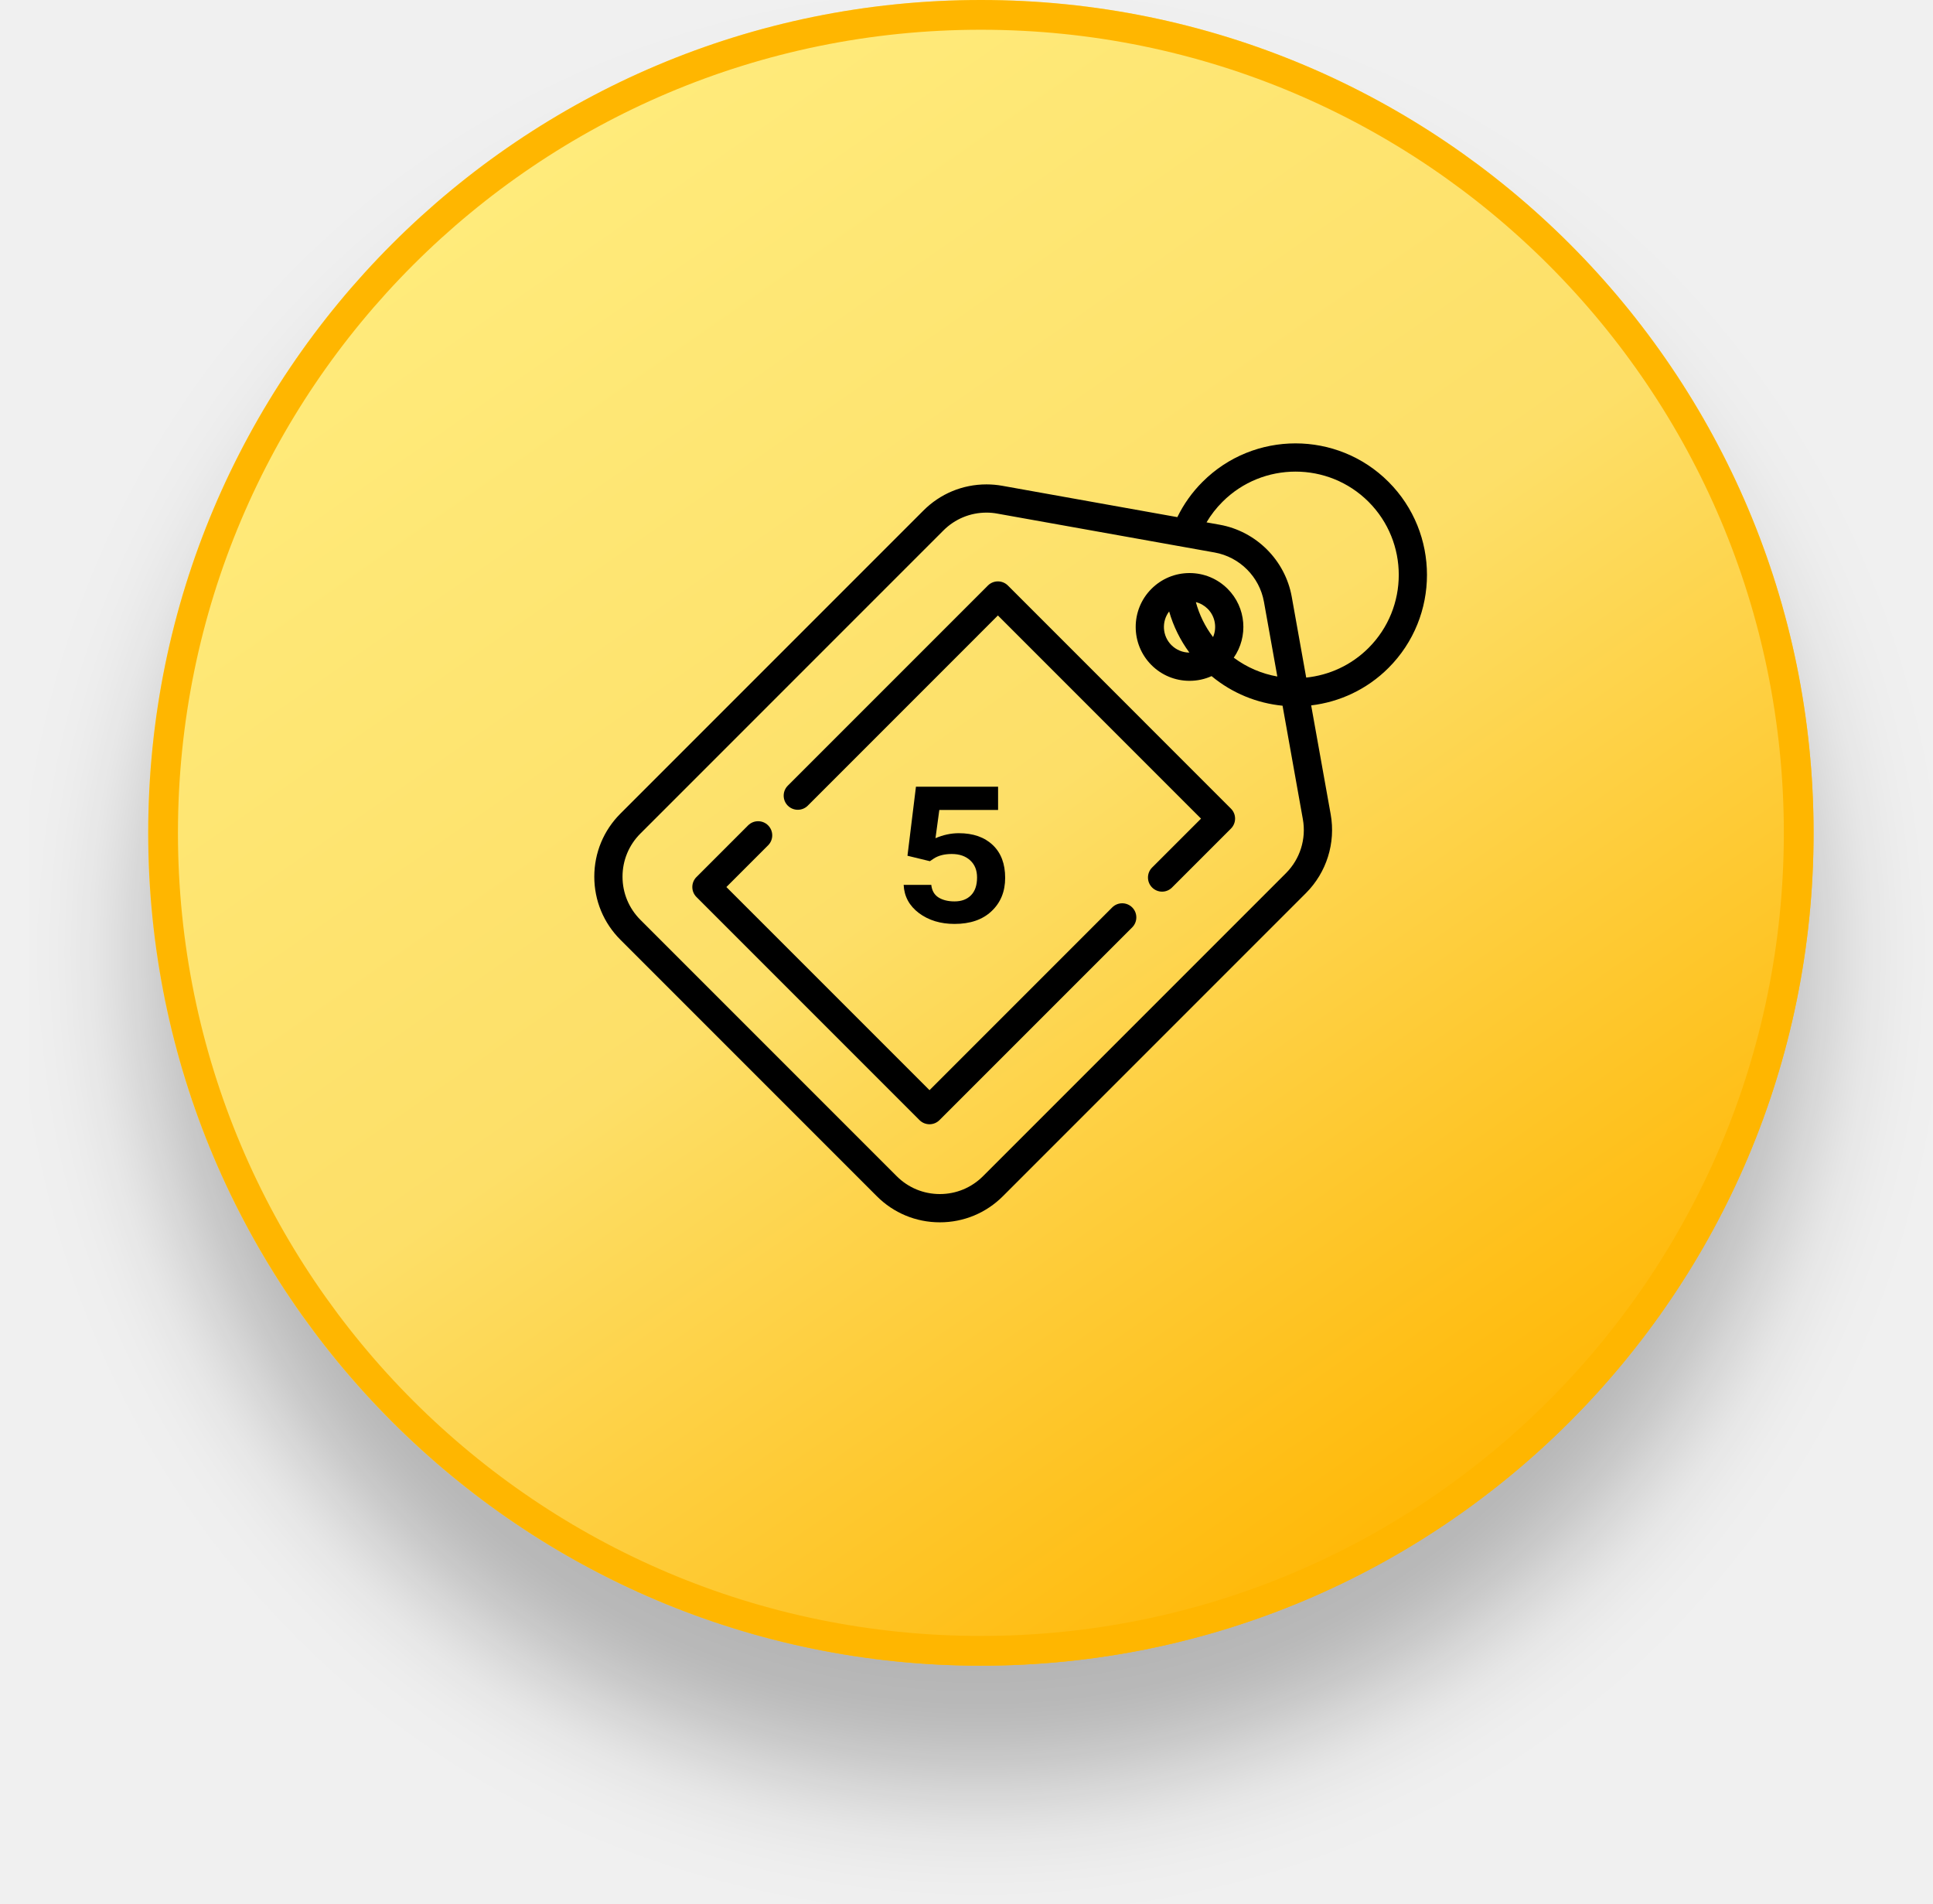
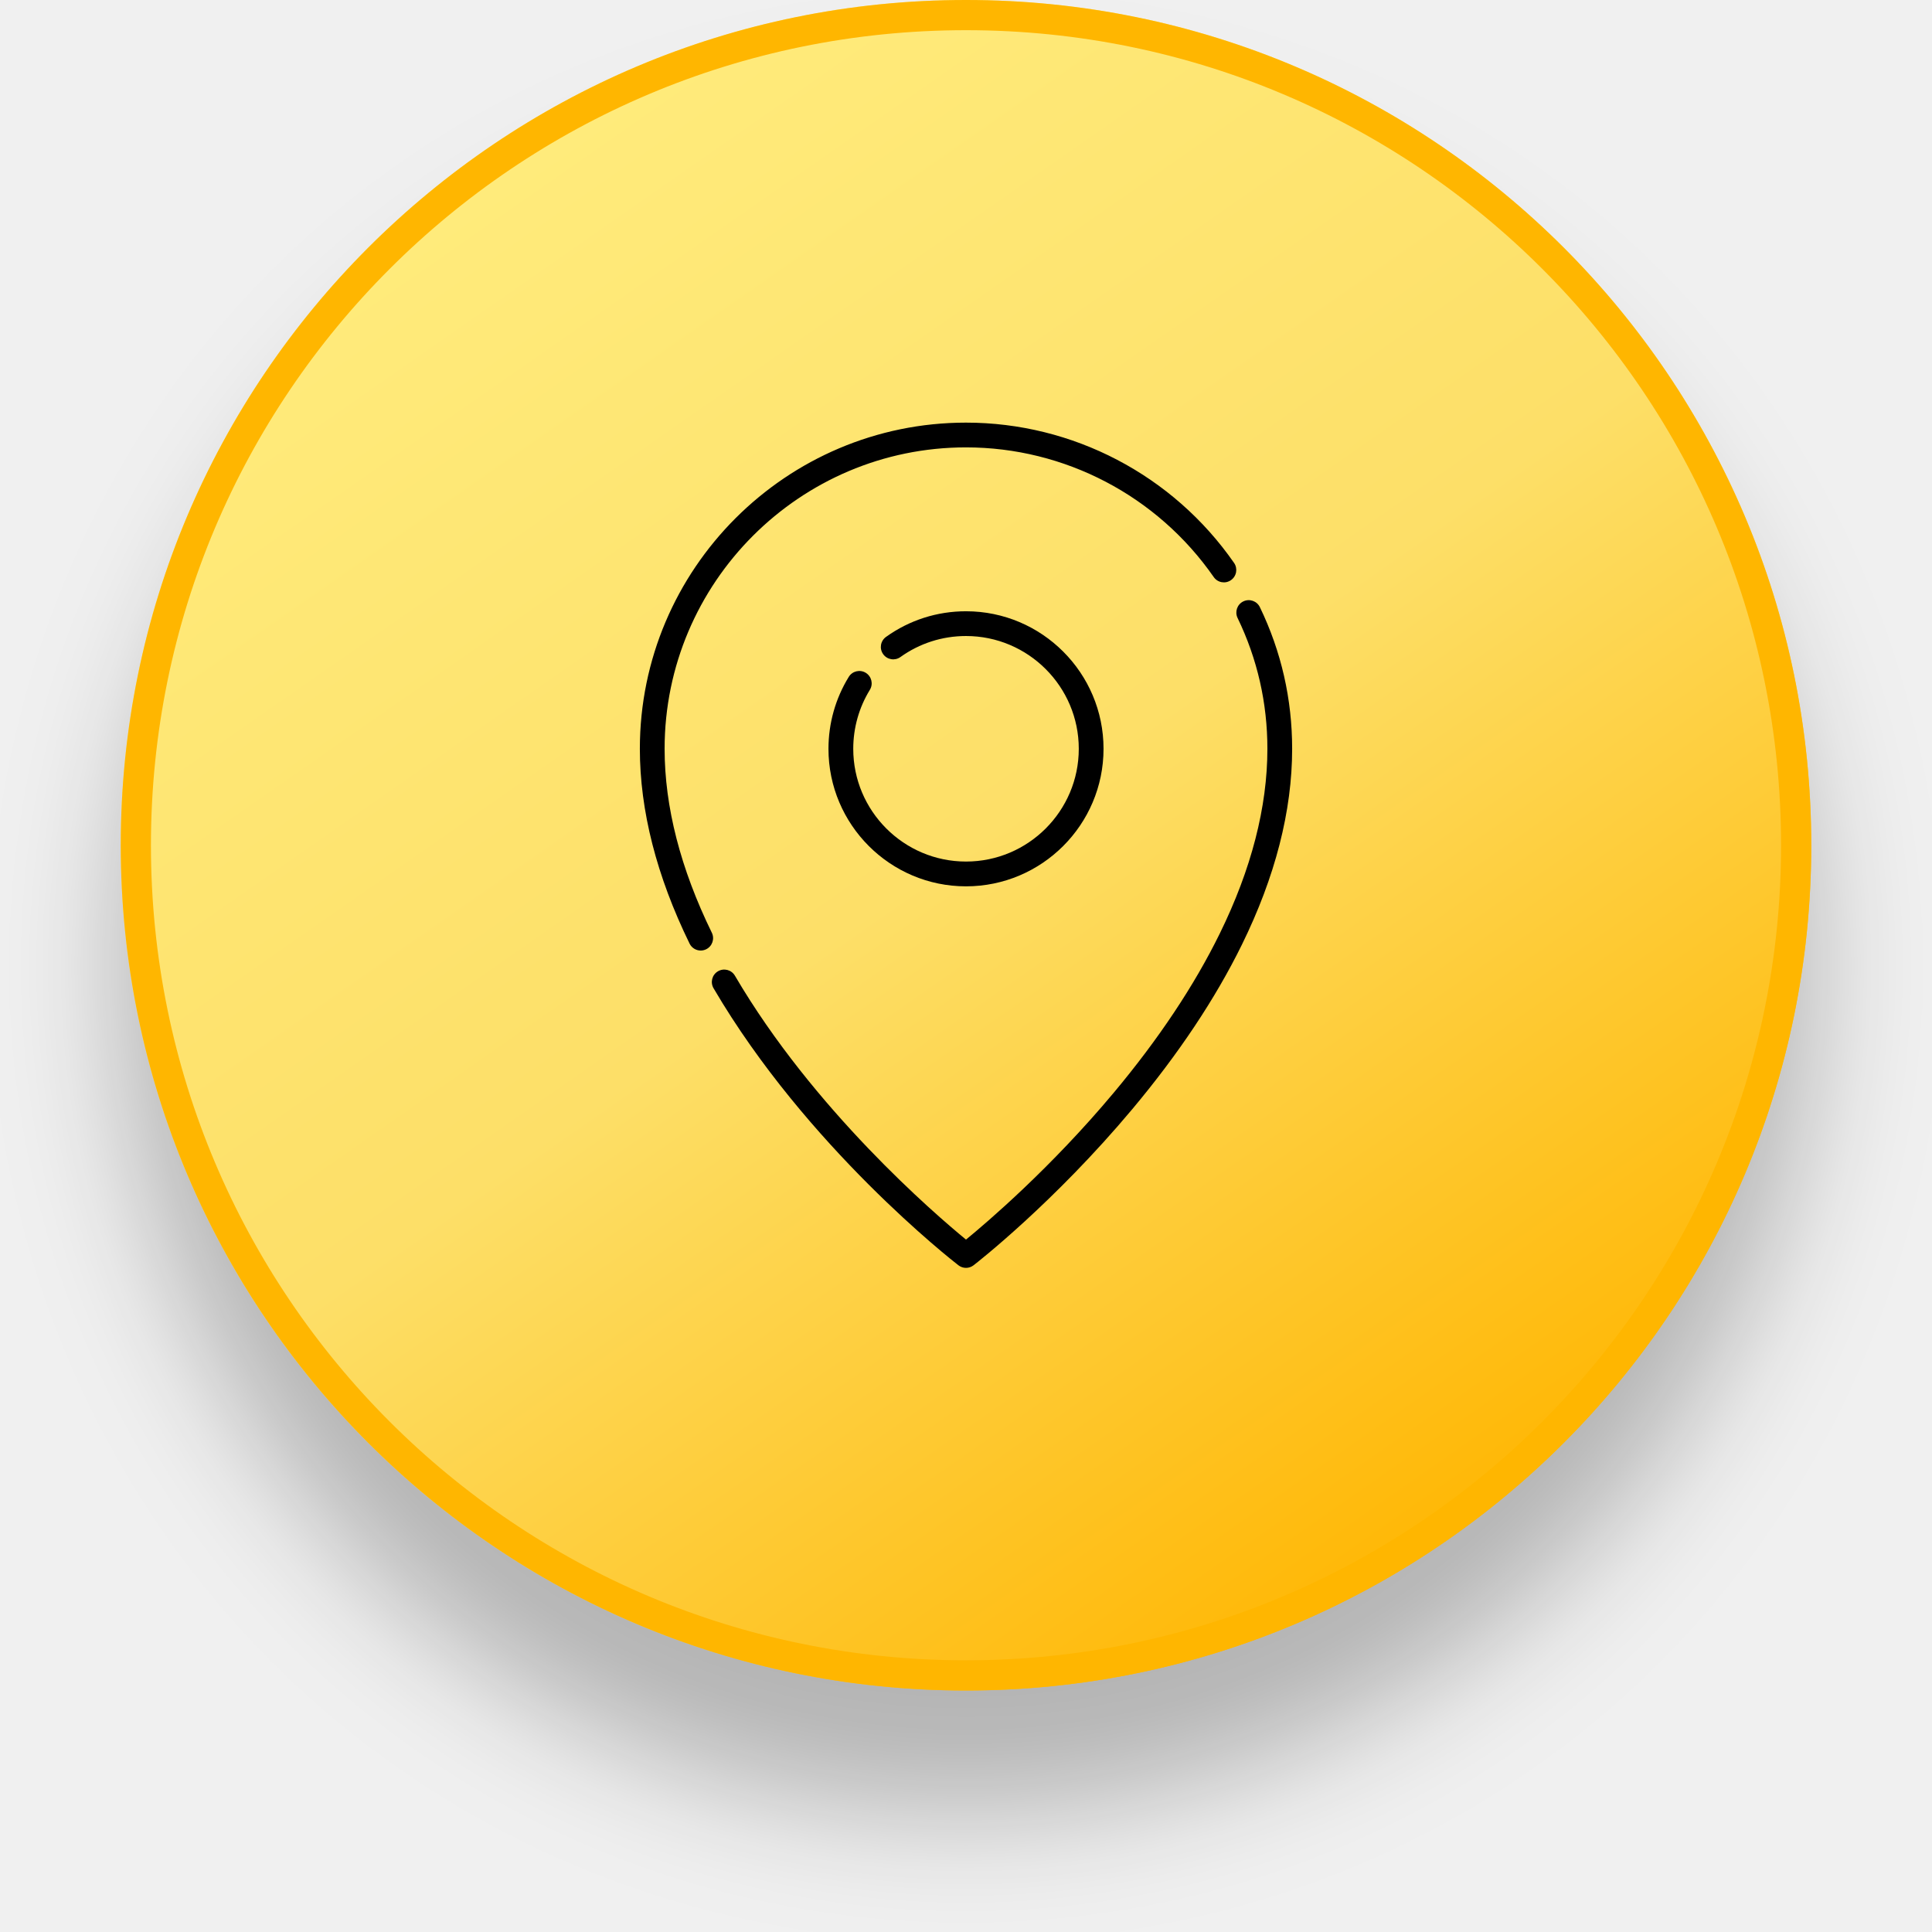
- <svg xmlns="http://www.w3.org/2000/svg" width="65" height="64" viewBox="0 0 65 64" fill="none">
+ <svg xmlns="http://www.w3.org/2000/svg" width="64" height="64" viewBox="0 0 64 64" fill="none">
  <g filter="url(#filter0_d)">
-     <circle cx="32.984" cy="28" r="28" fill="url(#paint0_linear)" />
-     <circle cx="32.984" cy="28" r="27.5" stroke="#FFB600" />
+     <circle cx="32" cy="28" r="28" fill="url(#paint0_linear)" />
+     <circle cx="32" cy="28" r="27.5" stroke="#FFB600" />
  </g>
-   <g clip-path="url(#clip0)">
-     <path d="M41.392 27.186L33.892 19.685C33.803 19.596 33.682 19.546 33.556 19.546C33.43 19.546 33.309 19.596 33.22 19.685L26.491 26.414C26.306 26.6 26.306 26.9 26.491 27.086C26.677 27.271 26.977 27.271 27.163 27.086L33.556 20.692L40.386 27.522L38.741 29.166C38.556 29.352 38.556 29.652 38.741 29.837C38.834 29.93 38.955 29.977 39.077 29.977C39.198 29.977 39.32 29.93 39.412 29.837L41.392 27.857C41.578 27.672 41.578 27.371 41.392 27.186Z" fill="black" />
-     <path d="M38.072 30.507C37.886 30.322 37.586 30.322 37.4 30.507L31.256 36.651L24.426 29.822L25.828 28.42C26.014 28.234 26.014 27.934 25.828 27.748C25.643 27.563 25.343 27.563 25.157 27.748L23.419 29.486C23.234 29.672 23.234 29.972 23.419 30.157L30.92 37.658C31.013 37.751 31.134 37.797 31.256 37.797C31.377 37.797 31.499 37.751 31.591 37.658L38.072 31.178C38.257 30.993 38.257 30.692 38.072 30.507Z" fill="black" />
-     <path d="M46.691 16.2C44.967 14.475 42.161 14.475 40.437 16.2C40.087 16.549 39.804 16.948 39.59 17.386L33.702 16.332C33.528 16.301 33.349 16.285 33.173 16.285C32.372 16.285 31.618 16.597 31.052 17.164L20.863 27.353C20.296 27.919 19.984 28.673 19.984 29.474C19.984 30.275 20.296 31.029 20.863 31.595L29.483 40.215C30.049 40.782 30.802 41.094 31.604 41.094C31.604 41.094 31.604 41.094 31.604 41.094C32.405 41.094 33.158 40.782 33.725 40.215L43.914 30.026C44.608 29.332 44.919 28.342 44.746 27.376L44.09 23.715C45.041 23.602 45.963 23.182 46.691 22.454C48.415 20.73 48.415 17.924 46.691 16.2ZM43.243 29.355L33.054 39.544C32.666 39.931 32.152 40.144 31.604 40.144C31.604 40.144 31.604 40.144 31.604 40.144C31.056 40.144 30.541 39.931 30.154 39.544L21.534 30.924C21.147 30.537 20.933 30.022 20.933 29.474C20.933 28.926 21.147 28.411 21.534 28.024L31.723 17.835C32.11 17.448 32.625 17.234 33.173 17.234C33.294 17.234 33.415 17.245 33.534 17.267L40.845 18.575C41.686 18.726 42.352 19.392 42.502 20.232L42.952 22.744C42.432 22.652 41.929 22.441 41.487 22.111C41.978 21.405 41.91 20.426 41.281 19.797C40.939 19.455 40.484 19.266 40 19.266C39.516 19.266 39.061 19.455 38.719 19.797C38.013 20.503 38.013 21.652 38.719 22.359C39.061 22.701 39.516 22.889 40 22.889C40.26 22.889 40.511 22.835 40.741 22.731C41.439 23.31 42.273 23.642 43.128 23.726L43.811 27.544C43.929 28.203 43.717 28.881 43.243 29.355ZM40.791 21.419C40.523 21.066 40.328 20.669 40.213 20.243C40.362 20.28 40.498 20.357 40.61 20.468C40.866 20.725 40.926 21.104 40.791 21.419ZM39.995 21.94C39.767 21.939 39.552 21.849 39.39 21.688C39.082 21.379 39.057 20.894 39.314 20.557C39.457 21.055 39.687 21.521 39.995 21.94ZM43.923 22.78L43.437 20.065C43.217 18.835 42.242 17.861 41.013 17.641L40.571 17.562C40.719 17.311 40.898 17.08 41.108 16.871C42.462 15.517 44.666 15.517 46.02 16.871C47.374 18.225 47.374 20.429 46.02 21.783C45.434 22.369 44.689 22.701 43.923 22.78Z" fill="black" />
-     <path d="M30.515 28.77L30.8 26.449H33.562V27.23H31.586L31.457 28.18C31.717 28.068 31.979 28.012 32.242 28.012C32.724 28.012 33.104 28.145 33.383 28.41C33.661 28.673 33.8 29.04 33.8 29.512C33.8 29.973 33.648 30.346 33.343 30.633C33.041 30.919 32.626 31.062 32.097 31.062C31.626 31.062 31.228 30.941 30.902 30.699C30.577 30.454 30.405 30.138 30.387 29.75H31.316C31.337 29.943 31.418 30.083 31.558 30.172C31.699 30.26 31.879 30.305 32.097 30.305C32.332 30.305 32.517 30.236 32.652 30.098C32.788 29.96 32.855 29.76 32.855 29.5C32.855 29.258 32.778 29.066 32.625 28.926C32.471 28.783 32.264 28.711 32.004 28.711C31.759 28.711 31.558 28.762 31.402 28.863L31.269 28.953L30.515 28.77Z" fill="black" />
-   </g>
+   <path d="M23.58 30.897C22.542 28.774 22.016 26.724 22.016 24.805C22.016 19.299 26.495 14.82 32 14.82C35.27 14.82 38.337 16.426 40.206 19.115C40.335 19.302 40.591 19.348 40.777 19.218C40.963 19.089 41.009 18.833 40.88 18.647C38.858 15.737 35.539 14 32 14C26.043 14 21.196 18.847 21.196 24.805C21.196 26.85 21.75 29.021 22.843 31.258C22.914 31.403 23.06 31.488 23.212 31.488C23.272 31.488 23.334 31.474 23.392 31.446C23.595 31.347 23.68 31.101 23.58 30.897Z" fill="black" />
+   <path d="M41.735 20.113C41.637 19.909 41.391 19.823 41.187 19.922C40.983 20.02 40.898 20.266 40.996 20.47C41.652 21.827 41.984 23.286 41.984 24.805C41.984 26.733 41.453 28.793 40.406 30.926C39.56 32.65 38.378 34.424 36.893 36.199C34.814 38.685 32.71 40.481 32 41.063C30.962 40.212 26.946 36.76 24.345 32.321C24.231 32.126 23.98 32.06 23.784 32.175C23.588 32.289 23.523 32.54 23.637 32.736C26.711 37.983 31.545 41.756 31.749 41.914C31.823 41.971 31.911 42 32 42C32.089 42 32.177 41.971 32.251 41.914C32.358 41.831 34.914 39.841 37.511 36.739C39.041 34.912 40.262 33.08 41.138 31.296C42.244 29.046 42.804 26.862 42.804 24.805C42.804 23.161 42.445 21.582 41.735 20.113Z" fill="black" />
+   <path d="M28.68 22.288C28.487 22.169 28.234 22.23 28.116 22.423C27.676 23.138 27.444 23.961 27.444 24.805C27.444 27.317 29.488 29.361 32 29.361C34.512 29.361 36.556 27.317 36.556 24.805C36.556 22.292 34.512 20.249 32 20.249C31.043 20.249 30.127 20.542 29.351 21.098C29.166 21.23 29.124 21.486 29.256 21.67C29.388 21.855 29.644 21.897 29.828 21.765C30.464 21.31 31.215 21.069 32 21.069C34.06 21.069 35.736 22.745 35.736 24.805C35.736 26.864 34.06 28.54 32 28.54C29.94 28.54 28.265 26.864 28.265 24.805C28.265 24.113 28.455 23.438 28.815 22.852C28.933 22.659 28.873 22.407 28.68 22.288Z" fill="black" />
  <defs>
-     <filter id="filter0_d" x="0.984" y="0" width="64" height="64" filterUnits="userSpaceOnUse" color-interpolation-filters="sRGB">
+     <filter id="filter0_d" x="0" y="0" width="64" height="64" filterUnits="userSpaceOnUse" color-interpolation-filters="sRGB">
      <feFlood flood-opacity="0" result="BackgroundImageFix" />
      <feColorMatrix in="SourceAlpha" type="matrix" values="0 0 0 0 0 0 0 0 0 0 0 0 0 0 0 0 0 0 127 0" />
      <feOffset dy="4" />
      <feGaussianBlur stdDeviation="2" />
      <feColorMatrix type="matrix" values="0 0 0 0 0 0 0 0 0 0 0 0 0 0 0 0 0 0 0.25 0" />
      <feBlend mode="normal" in2="BackgroundImageFix" result="effect1_dropShadow" />
      <feBlend mode="normal" in="SourceGraphic" in2="effect1_dropShadow" result="shape" />
    </filter>
-     <linearGradient id="paint0_linear" x1="19.409" y1="4.5" x2="50.978" y2="49.814" gradientUnits="userSpaceOnUse">
+     <linearGradient id="paint0_linear" x1="18.425" y1="4.5" x2="49.994" y2="49.814" gradientUnits="userSpaceOnUse">
      <stop stop-color="#FFEB7B" />
      <stop offset="0.49" stop-color="#FDDF68" />
      <stop offset="1" stop-color="#FFB704" />
    </linearGradient>
-     <clipPath id="clip0">
-       <rect width="28" height="28" fill="white" transform="translate(19.9841 14)" />
-     </clipPath>
  </defs>
</svg>
